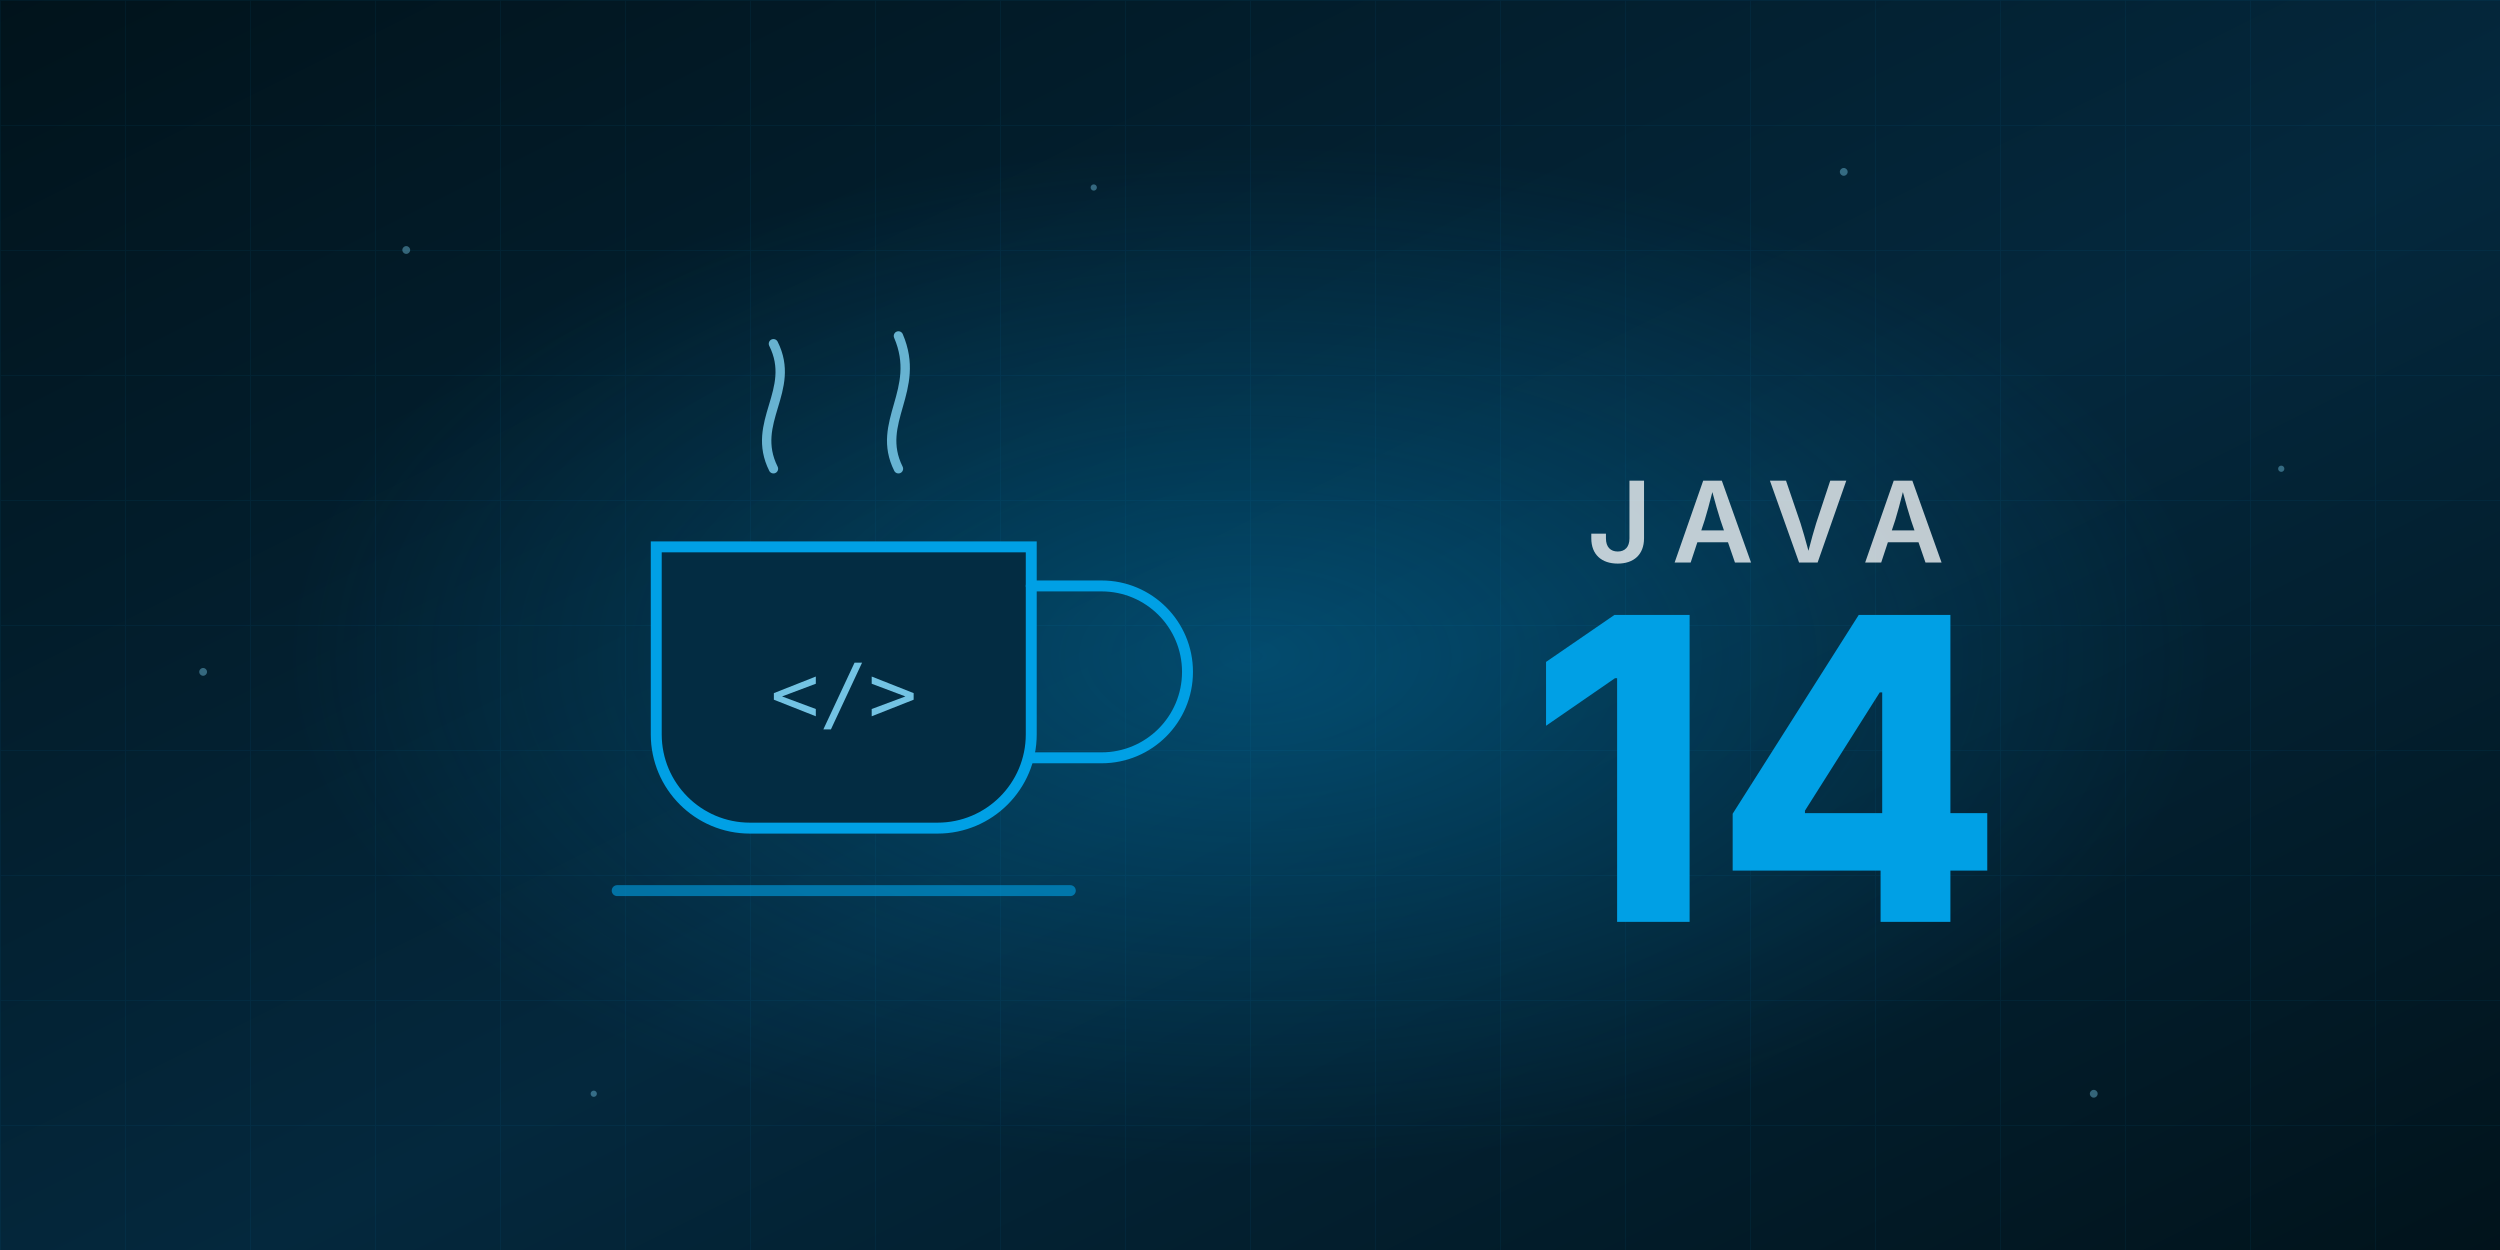
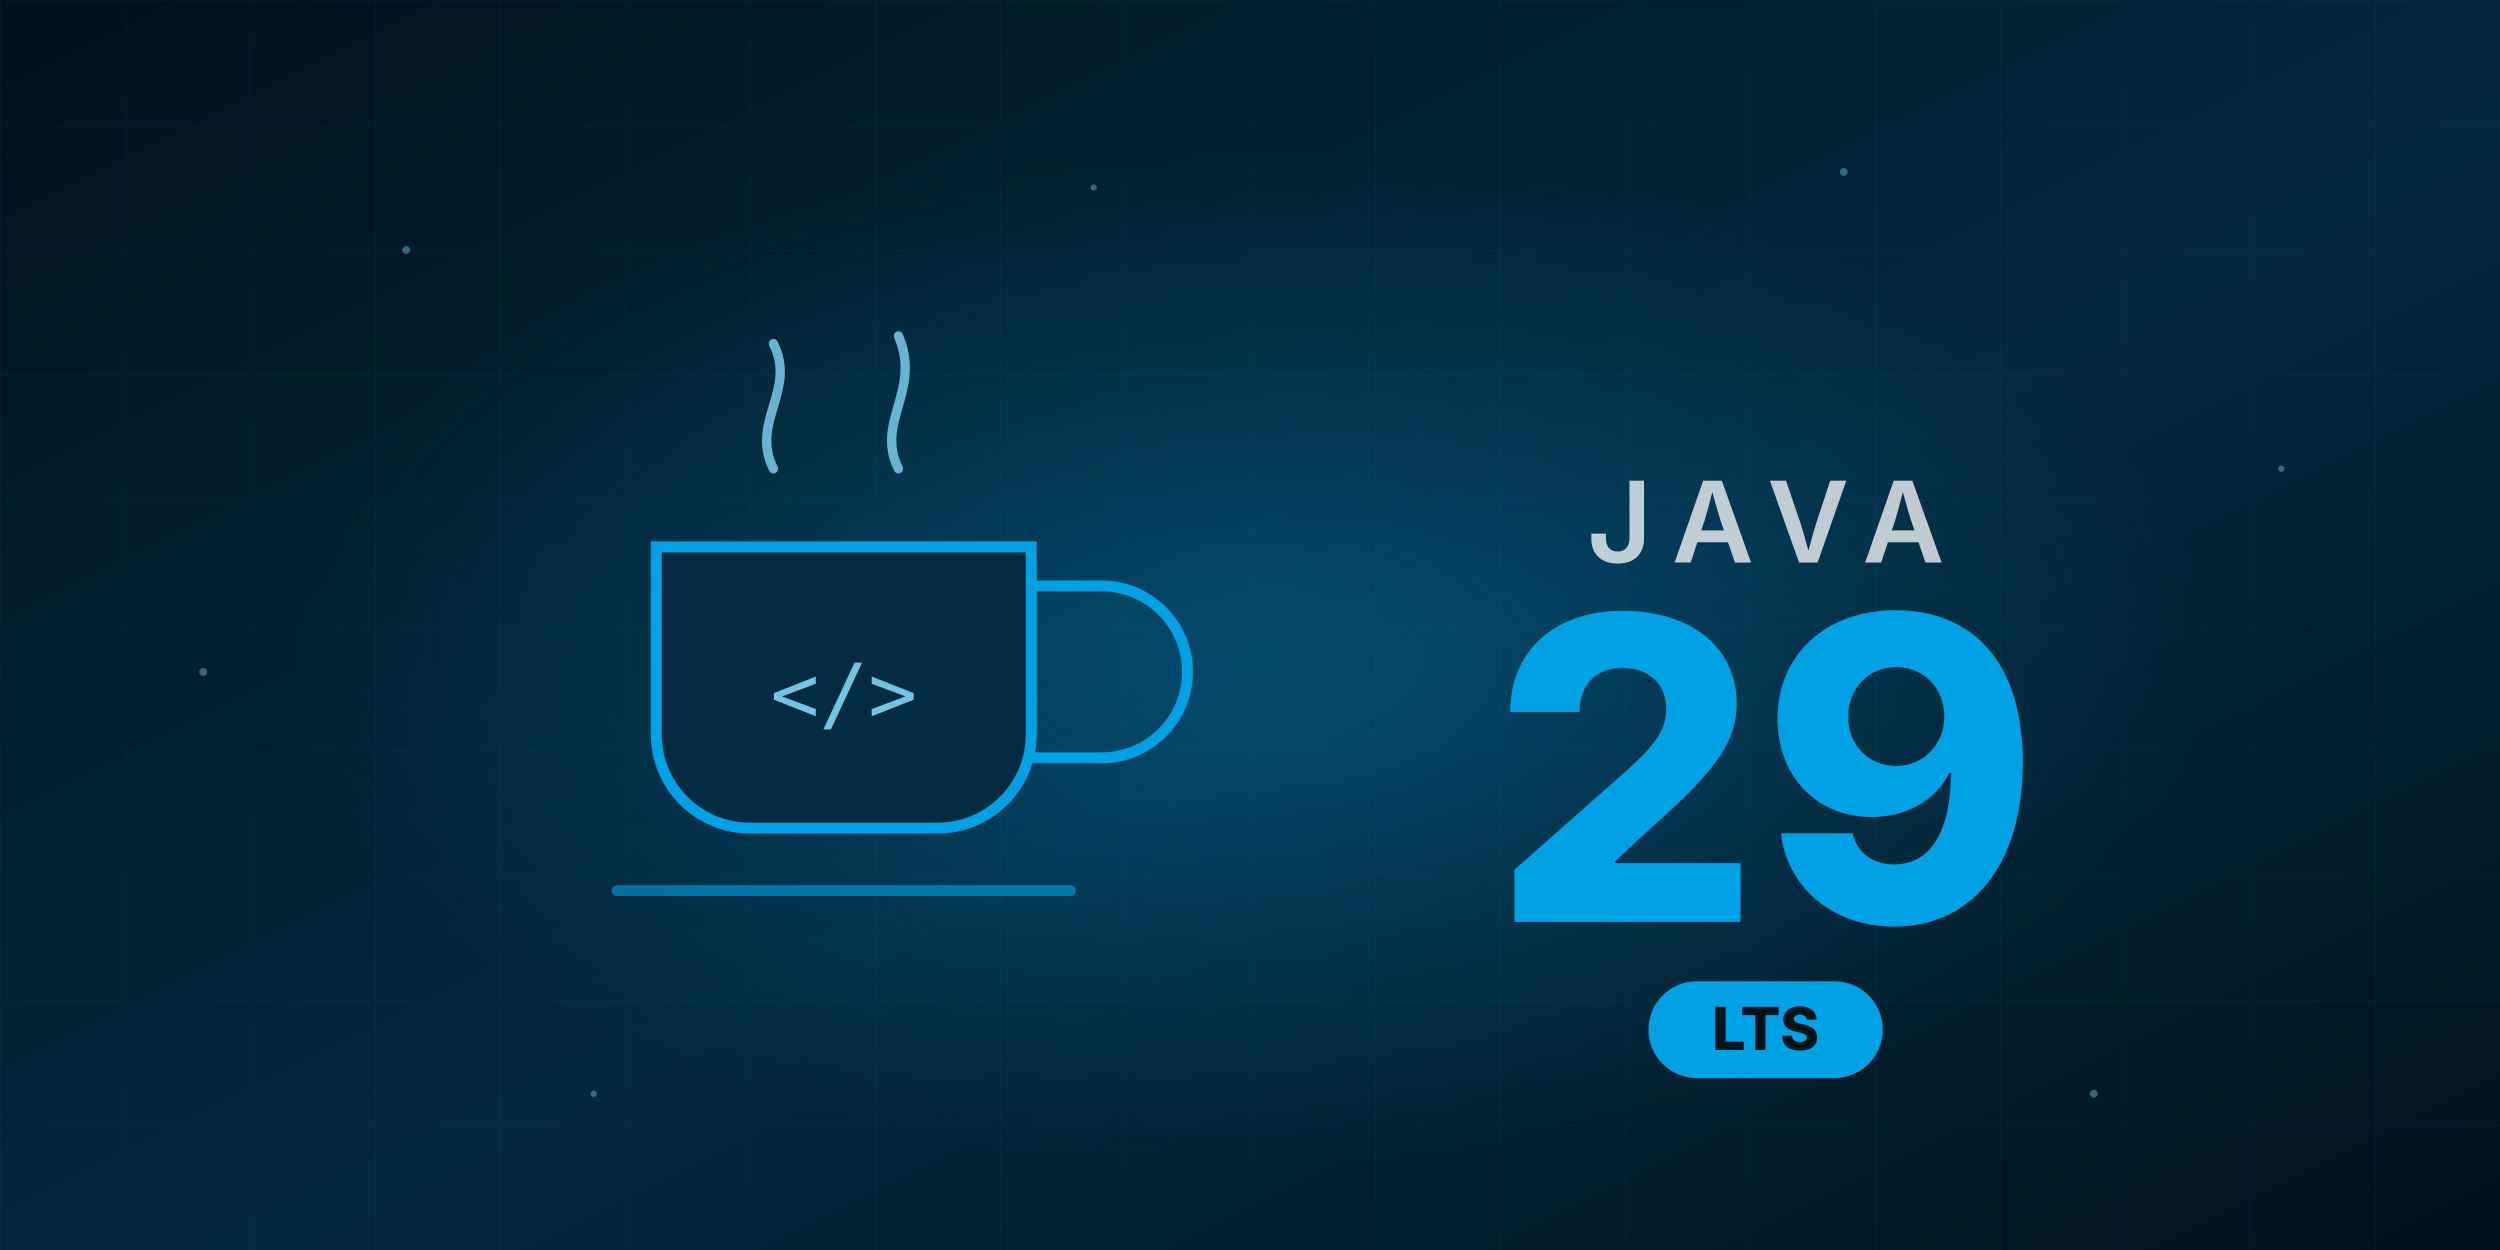
<svg xmlns="http://www.w3.org/2000/svg" viewBox="0 0 1600 800" preserveAspectRatio="xMidYMid slice">
  <defs>
    <linearGradient id="bg" x1="0" y1="0" x2="1" y2="1">
      <stop offset="0" stop-color="#01131b" />
      <stop offset="0.55" stop-color="#04283d" />
      <stop offset="1" stop-color="#01131b" />
    </linearGradient>
    <radialGradient id="glow" cx="0.5" cy="0.5" r="0.5">
      <stop offset="0" stop-color="#00a0e5" stop-opacity="0.3" />
      <stop offset="1" stop-color="#00a0e5" stop-opacity="0" />
    </radialGradient>
    <pattern id="grid" width="80" height="80" patternUnits="userSpaceOnUse">
      <path d="M80 0 H0 V80" fill="none" stroke="#00a0e5" stroke-opacity="0.07" stroke-width="1" />
    </pattern>
  </defs>
  <rect width="1600" height="800" fill="url(#bg)" />
  <rect width="1600" height="800" fill="url(#grid)" />
  <ellipse cx="800" cy="420" rx="620" ry="330" fill="url(#glow)" />
  <g stroke="#00a0e5" stroke-width="7" fill="#032c42" stroke-linecap="round">
    <path d="M420 350 H660 V470 a60 60 0 0 1 -60 60 H480 a60 60 0 0 1 -60 -60 Z" />
    <path d="M660 375 h45 a55 55 0 0 1 0 110 h-45" fill="none" />
    <path d="M395 570 h290" stroke-opacity="0.6" />
  </g>
  <g stroke="#7fd4f5" stroke-width="6" fill="none" stroke-linecap="round" opacity="0.8">
    <path d="M495 300 C480 270 510 250 495 220" />
    <path d="M575 300 C560 270 590 250 575 215" />
  </g>
  <text x="540" y="462" font-family="ui-monospace, monospace" font-size="52" fill="#7fd4f5" text-anchor="middle" opacity="0.9">&lt;/&gt;</text>
  <text x="1130" y="360" font-family="-apple-system, 'Segoe UI', sans-serif" font-size="72" font-weight="600" fill="#ffffff" fill-opacity="0.75" text-anchor="middle" letter-spacing="14">JAVA</text>
-   <text x="1130" y="590" font-family="-apple-system, 'Segoe UI', sans-serif" font-size="270" font-weight="800" fill="#00a0e5" text-anchor="middle">14</text>
+   <text x="1130" y="590" font-family="-apple-system, 'Segoe UI', sans-serif" font-size="270" font-weight="800" fill="#00a0e5" text-anchor="middle">29</text>
+   <g>
+     <rect x="1055" y="628" width="150" height="62" rx="31" fill="#00a0e5" />
+     <text x="1130" y="672" font-family="-apple-system, 'Segoe UI', sans-serif" font-size="38" font-weight="800" fill="#01131b" text-anchor="middle">LTS</text>
+   </g>
  <g fill="#7fd4f5" opacity="0.4">
    <circle cx="260" cy="160" r="2.5" />
    <circle cx="700" cy="120" r="2" />
    <circle cx="1180" cy="110" r="2.5" />
    <circle cx="1460" cy="300" r="2" />
    <circle cx="1340" cy="700" r="2.5" />
    <circle cx="380" cy="700" r="2" />
    <circle cx="130" cy="430" r="2.5" />
  </g>
</svg>
